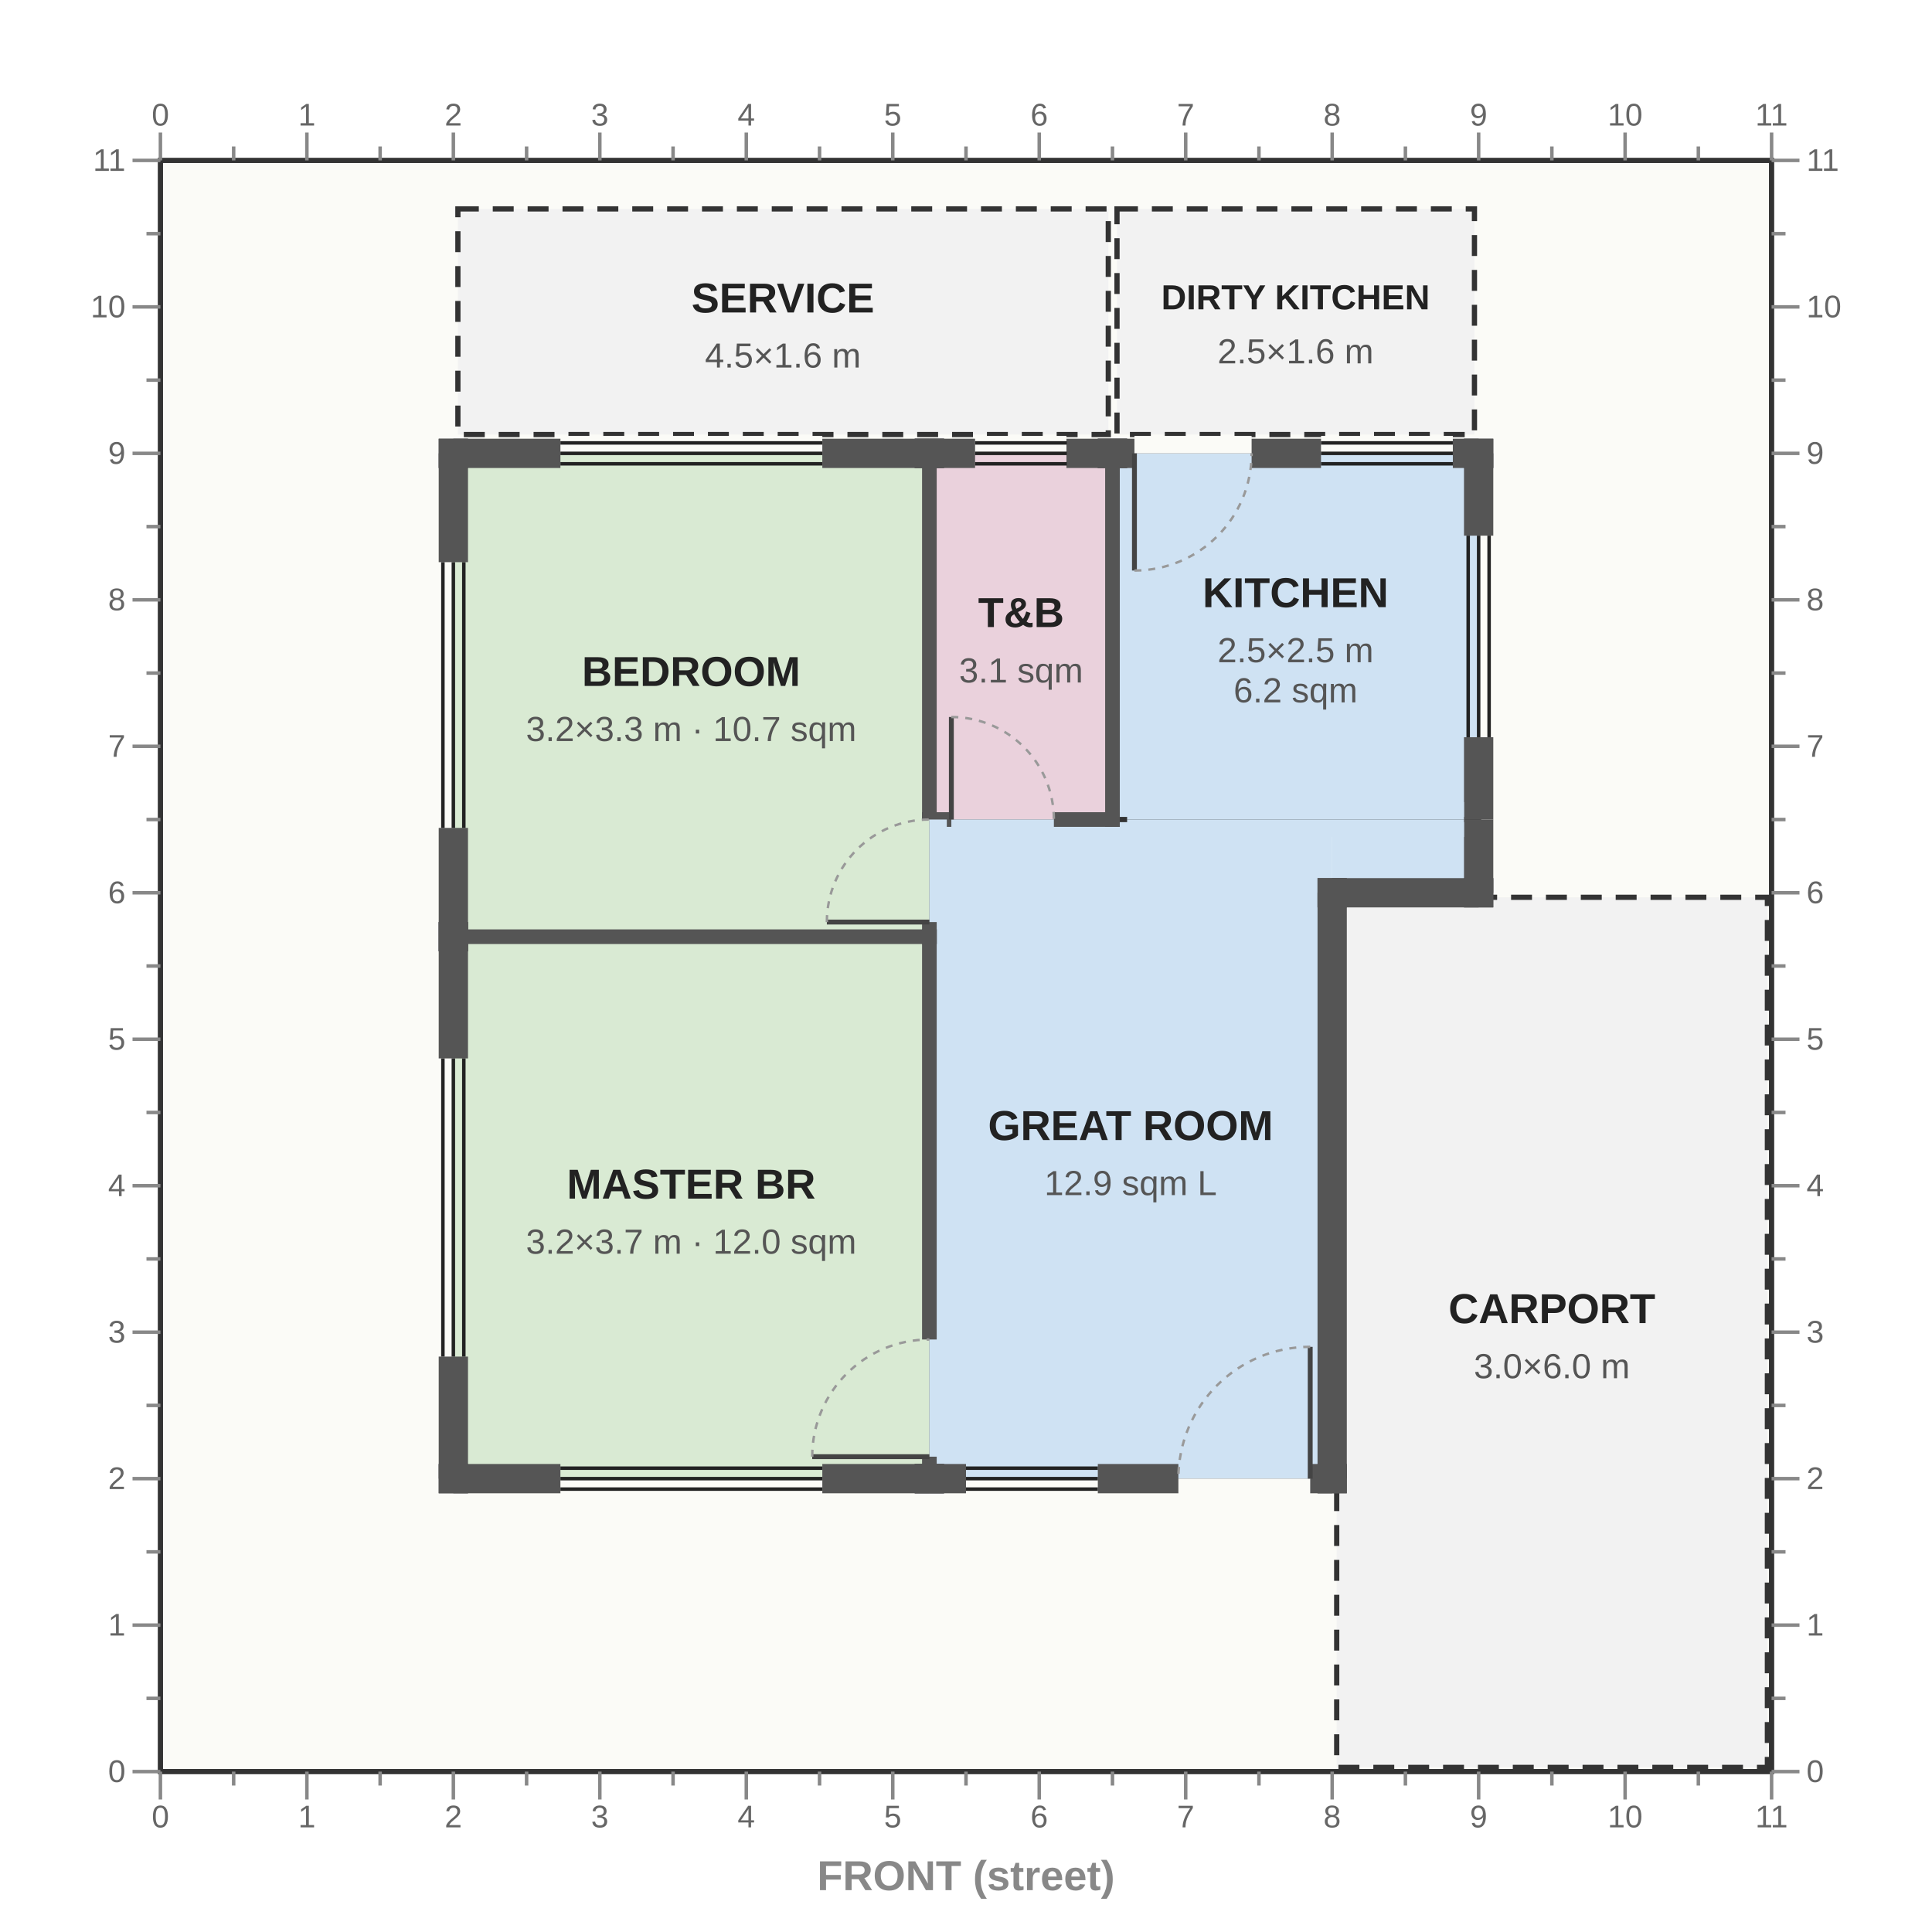
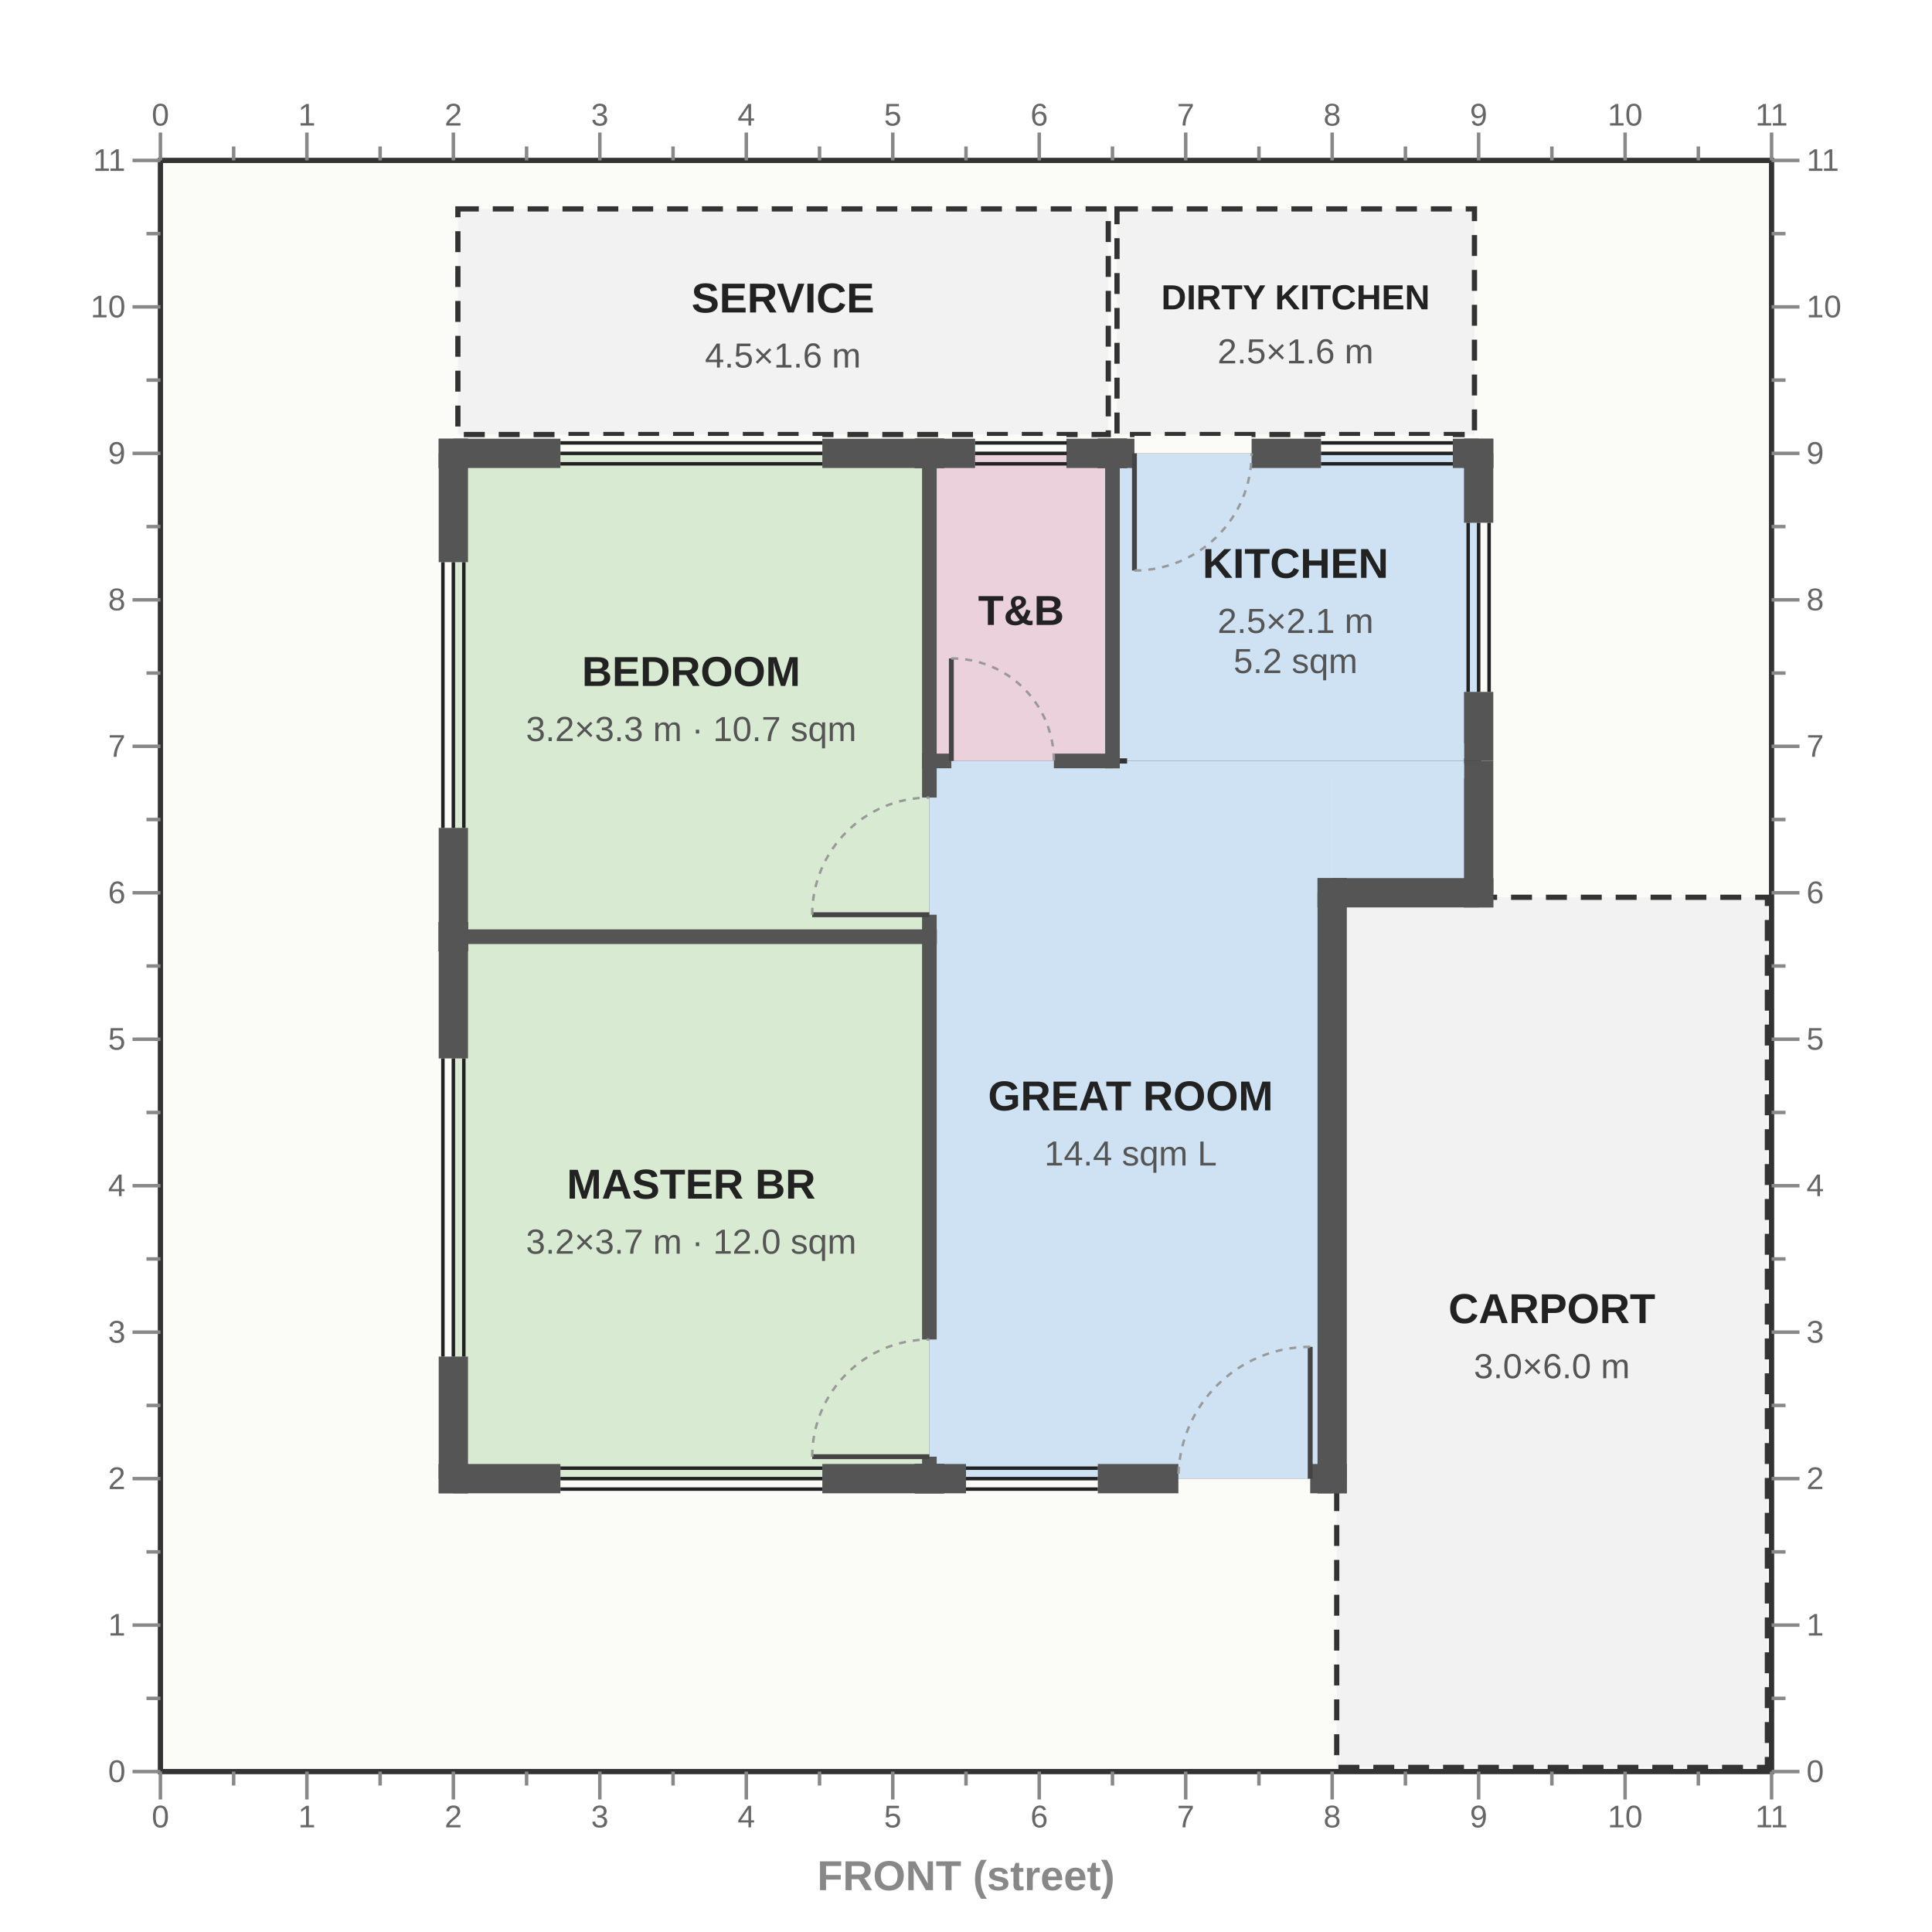
<svg xmlns="http://www.w3.org/2000/svg" width="554" height="554" viewBox="0 0 554 554">
  <rect x="0" y="0" width="554" height="554" fill="white" />
  <rect x="46.0" y="46.0" width="462.0" height="462.0" fill="#fbfbf7" stroke="#333" stroke-width="1.5" />
  <line x1="46.0" y1="46.0" x2="46.0" y2="38.0" stroke="#888" stroke-width="1" />
  <line x1="46.0" y1="508.0" x2="46.0" y2="516.0" stroke="#888" stroke-width="1" />
  <text x="46.0" y="36.0" text-anchor="middle" font-family="Arial" font-size="9" fill="#666">0</text>
  <text x="46.0" y="524.0" text-anchor="middle" font-family="Arial" font-size="9" fill="#666">0</text>
  <line x1="67.0" y1="46.0" x2="67.0" y2="42.0" stroke="#888" stroke-width="1" />
  <line x1="67.0" y1="508.0" x2="67.0" y2="512.0" stroke="#888" stroke-width="1" />
  <line x1="88.0" y1="46.0" x2="88.0" y2="38.0" stroke="#888" stroke-width="1" />
  <line x1="88.0" y1="508.0" x2="88.0" y2="516.0" stroke="#888" stroke-width="1" />
  <text x="88.0" y="36.0" text-anchor="middle" font-family="Arial" font-size="9" fill="#666">1</text>
  <text x="88.0" y="524.0" text-anchor="middle" font-family="Arial" font-size="9" fill="#666">1</text>
  <line x1="109.0" y1="46.0" x2="109.0" y2="42.0" stroke="#888" stroke-width="1" />
  <line x1="109.0" y1="508.0" x2="109.0" y2="512.0" stroke="#888" stroke-width="1" />
  <line x1="130.0" y1="46.0" x2="130.0" y2="38.0" stroke="#888" stroke-width="1" />
  <line x1="130.0" y1="508.0" x2="130.0" y2="516.0" stroke="#888" stroke-width="1" />
  <text x="130.0" y="36.0" text-anchor="middle" font-family="Arial" font-size="9" fill="#666">2</text>
  <text x="130.0" y="524.0" text-anchor="middle" font-family="Arial" font-size="9" fill="#666">2</text>
  <line x1="151.0" y1="46.0" x2="151.0" y2="42.0" stroke="#888" stroke-width="1" />
  <line x1="151.0" y1="508.0" x2="151.0" y2="512.0" stroke="#888" stroke-width="1" />
  <line x1="172.0" y1="46.0" x2="172.0" y2="38.0" stroke="#888" stroke-width="1" />
  <line x1="172.0" y1="508.0" x2="172.0" y2="516.0" stroke="#888" stroke-width="1" />
  <text x="172.0" y="36.0" text-anchor="middle" font-family="Arial" font-size="9" fill="#666">3</text>
  <text x="172.0" y="524.0" text-anchor="middle" font-family="Arial" font-size="9" fill="#666">3</text>
  <line x1="193.0" y1="46.0" x2="193.0" y2="42.0" stroke="#888" stroke-width="1" />
  <line x1="193.0" y1="508.0" x2="193.0" y2="512.0" stroke="#888" stroke-width="1" />
  <line x1="214.0" y1="46.0" x2="214.0" y2="38.0" stroke="#888" stroke-width="1" />
  <line x1="214.0" y1="508.0" x2="214.0" y2="516.0" stroke="#888" stroke-width="1" />
  <text x="214.0" y="36.0" text-anchor="middle" font-family="Arial" font-size="9" fill="#666">4</text>
  <text x="214.0" y="524.0" text-anchor="middle" font-family="Arial" font-size="9" fill="#666">4</text>
  <line x1="235.0" y1="46.0" x2="235.0" y2="42.0" stroke="#888" stroke-width="1" />
  <line x1="235.0" y1="508.0" x2="235.0" y2="512.0" stroke="#888" stroke-width="1" />
  <line x1="256.0" y1="46.0" x2="256.0" y2="38.0" stroke="#888" stroke-width="1" />
  <line x1="256.0" y1="508.0" x2="256.0" y2="516.0" stroke="#888" stroke-width="1" />
  <text x="256.0" y="36.0" text-anchor="middle" font-family="Arial" font-size="9" fill="#666">5</text>
  <text x="256.0" y="524.0" text-anchor="middle" font-family="Arial" font-size="9" fill="#666">5</text>
  <line x1="277.0" y1="46.0" x2="277.0" y2="42.0" stroke="#888" stroke-width="1" />
  <line x1="277.0" y1="508.0" x2="277.0" y2="512.0" stroke="#888" stroke-width="1" />
  <line x1="298.0" y1="46.0" x2="298.0" y2="38.0" stroke="#888" stroke-width="1" />
  <line x1="298.0" y1="508.0" x2="298.0" y2="516.0" stroke="#888" stroke-width="1" />
  <text x="298.0" y="36.0" text-anchor="middle" font-family="Arial" font-size="9" fill="#666">6</text>
  <text x="298.0" y="524.0" text-anchor="middle" font-family="Arial" font-size="9" fill="#666">6</text>
  <line x1="319.0" y1="46.0" x2="319.0" y2="42.0" stroke="#888" stroke-width="1" />
  <line x1="319.0" y1="508.0" x2="319.0" y2="512.0" stroke="#888" stroke-width="1" />
  <line x1="340.0" y1="46.0" x2="340.0" y2="38.0" stroke="#888" stroke-width="1" />
  <line x1="340.0" y1="508.0" x2="340.0" y2="516.0" stroke="#888" stroke-width="1" />
  <text x="340.0" y="36.0" text-anchor="middle" font-family="Arial" font-size="9" fill="#666">7</text>
  <text x="340.0" y="524.0" text-anchor="middle" font-family="Arial" font-size="9" fill="#666">7</text>
  <line x1="361.0" y1="46.0" x2="361.0" y2="42.0" stroke="#888" stroke-width="1" />
  <line x1="361.0" y1="508.0" x2="361.0" y2="512.0" stroke="#888" stroke-width="1" />
  <line x1="382.0" y1="46.0" x2="382.0" y2="38.0" stroke="#888" stroke-width="1" />
  <line x1="382.0" y1="508.0" x2="382.0" y2="516.0" stroke="#888" stroke-width="1" />
  <text x="382.0" y="36.0" text-anchor="middle" font-family="Arial" font-size="9" fill="#666">8</text>
  <text x="382.0" y="524.0" text-anchor="middle" font-family="Arial" font-size="9" fill="#666">8</text>
  <line x1="403.0" y1="46.0" x2="403.0" y2="42.0" stroke="#888" stroke-width="1" />
  <line x1="403.0" y1="508.0" x2="403.0" y2="512.0" stroke="#888" stroke-width="1" />
  <line x1="424.0" y1="46.0" x2="424.0" y2="38.0" stroke="#888" stroke-width="1" />
  <line x1="424.0" y1="508.0" x2="424.0" y2="516.0" stroke="#888" stroke-width="1" />
  <text x="424.0" y="36.0" text-anchor="middle" font-family="Arial" font-size="9" fill="#666">9</text>
  <text x="424.0" y="524.0" text-anchor="middle" font-family="Arial" font-size="9" fill="#666">9</text>
  <line x1="445.0" y1="46.0" x2="445.0" y2="42.0" stroke="#888" stroke-width="1" />
  <line x1="445.0" y1="508.0" x2="445.0" y2="512.0" stroke="#888" stroke-width="1" />
  <line x1="466.0" y1="46.0" x2="466.0" y2="38.0" stroke="#888" stroke-width="1" />
  <line x1="466.0" y1="508.0" x2="466.0" y2="516.0" stroke="#888" stroke-width="1" />
  <text x="466.0" y="36.0" text-anchor="middle" font-family="Arial" font-size="9" fill="#666">10</text>
  <text x="466.0" y="524.0" text-anchor="middle" font-family="Arial" font-size="9" fill="#666">10</text>
  <line x1="487.0" y1="46.0" x2="487.0" y2="42.0" stroke="#888" stroke-width="1" />
  <line x1="487.0" y1="508.0" x2="487.0" y2="512.0" stroke="#888" stroke-width="1" />
  <line x1="508.0" y1="46.0" x2="508.0" y2="38.0" stroke="#888" stroke-width="1" />
  <line x1="508.0" y1="508.0" x2="508.0" y2="516.0" stroke="#888" stroke-width="1" />
  <text x="508.0" y="36.0" text-anchor="middle" font-family="Arial" font-size="9" fill="#666">11</text>
  <text x="508.0" y="524.0" text-anchor="middle" font-family="Arial" font-size="9" fill="#666">11</text>
  <line x1="46.0" y1="508.0" x2="38.0" y2="508.0" stroke="#888" stroke-width="1" />
  <line x1="508.0" y1="508.0" x2="516.0" y2="508.0" stroke="#888" stroke-width="1" />
  <text x="36.0" y="511.0" text-anchor="end" font-family="Arial" font-size="9" fill="#666">0</text>
  <text x="518.0" y="511.0" text-anchor="start" font-family="Arial" font-size="9" fill="#666">0</text>
  <line x1="46.0" y1="487.0" x2="42.0" y2="487.0" stroke="#888" stroke-width="1" />
  <line x1="508.0" y1="487.0" x2="512.0" y2="487.0" stroke="#888" stroke-width="1" />
  <line x1="46.0" y1="466.0" x2="38.0" y2="466.0" stroke="#888" stroke-width="1" />
  <line x1="508.0" y1="466.0" x2="516.0" y2="466.0" stroke="#888" stroke-width="1" />
  <text x="36.0" y="469.0" text-anchor="end" font-family="Arial" font-size="9" fill="#666">1</text>
  <text x="518.0" y="469.0" text-anchor="start" font-family="Arial" font-size="9" fill="#666">1</text>
  <line x1="46.0" y1="445.0" x2="42.0" y2="445.0" stroke="#888" stroke-width="1" />
  <line x1="508.0" y1="445.0" x2="512.0" y2="445.0" stroke="#888" stroke-width="1" />
  <line x1="46.0" y1="424.0" x2="38.0" y2="424.0" stroke="#888" stroke-width="1" />
  <line x1="508.0" y1="424.0" x2="516.0" y2="424.0" stroke="#888" stroke-width="1" />
  <text x="36.0" y="427.0" text-anchor="end" font-family="Arial" font-size="9" fill="#666">2</text>
  <text x="518.0" y="427.0" text-anchor="start" font-family="Arial" font-size="9" fill="#666">2</text>
  <line x1="46.0" y1="403.0" x2="42.0" y2="403.0" stroke="#888" stroke-width="1" />
  <line x1="508.0" y1="403.0" x2="512.0" y2="403.0" stroke="#888" stroke-width="1" />
  <line x1="46.0" y1="382.0" x2="38.0" y2="382.0" stroke="#888" stroke-width="1" />
  <line x1="508.0" y1="382.0" x2="516.0" y2="382.0" stroke="#888" stroke-width="1" />
  <text x="36.0" y="385.0" text-anchor="end" font-family="Arial" font-size="9" fill="#666">3</text>
  <text x="518.0" y="385.0" text-anchor="start" font-family="Arial" font-size="9" fill="#666">3</text>
  <line x1="46.0" y1="361.0" x2="42.0" y2="361.0" stroke="#888" stroke-width="1" />
  <line x1="508.0" y1="361.0" x2="512.0" y2="361.0" stroke="#888" stroke-width="1" />
  <line x1="46.0" y1="340.0" x2="38.0" y2="340.0" stroke="#888" stroke-width="1" />
  <line x1="508.0" y1="340.0" x2="516.0" y2="340.0" stroke="#888" stroke-width="1" />
  <text x="36.0" y="343.0" text-anchor="end" font-family="Arial" font-size="9" fill="#666">4</text>
  <text x="518.0" y="343.0" text-anchor="start" font-family="Arial" font-size="9" fill="#666">4</text>
  <line x1="46.0" y1="319.0" x2="42.0" y2="319.0" stroke="#888" stroke-width="1" />
  <line x1="508.0" y1="319.0" x2="512.0" y2="319.0" stroke="#888" stroke-width="1" />
  <line x1="46.0" y1="298.0" x2="38.0" y2="298.0" stroke="#888" stroke-width="1" />
  <line x1="508.0" y1="298.0" x2="516.0" y2="298.0" stroke="#888" stroke-width="1" />
  <text x="36.0" y="301.0" text-anchor="end" font-family="Arial" font-size="9" fill="#666">5</text>
  <text x="518.0" y="301.0" text-anchor="start" font-family="Arial" font-size="9" fill="#666">5</text>
  <line x1="46.0" y1="277.0" x2="42.0" y2="277.0" stroke="#888" stroke-width="1" />
  <line x1="508.0" y1="277.0" x2="512.0" y2="277.0" stroke="#888" stroke-width="1" />
  <line x1="46.0" y1="256.0" x2="38.0" y2="256.0" stroke="#888" stroke-width="1" />
  <line x1="508.0" y1="256.0" x2="516.0" y2="256.0" stroke="#888" stroke-width="1" />
  <text x="36.0" y="259.0" text-anchor="end" font-family="Arial" font-size="9" fill="#666">6</text>
  <text x="518.0" y="259.0" text-anchor="start" font-family="Arial" font-size="9" fill="#666">6</text>
  <line x1="46.0" y1="235.0" x2="42.0" y2="235.0" stroke="#888" stroke-width="1" />
  <line x1="508.0" y1="235.0" x2="512.0" y2="235.0" stroke="#888" stroke-width="1" />
  <line x1="46.0" y1="214.0" x2="38.0" y2="214.0" stroke="#888" stroke-width="1" />
  <line x1="508.0" y1="214.0" x2="516.0" y2="214.0" stroke="#888" stroke-width="1" />
  <text x="36.0" y="217.0" text-anchor="end" font-family="Arial" font-size="9" fill="#666">7</text>
  <text x="518.0" y="217.0" text-anchor="start" font-family="Arial" font-size="9" fill="#666">7</text>
  <line x1="46.0" y1="193.0" x2="42.0" y2="193.0" stroke="#888" stroke-width="1" />
  <line x1="508.0" y1="193.0" x2="512.0" y2="193.0" stroke="#888" stroke-width="1" />
  <line x1="46.0" y1="172.0" x2="38.0" y2="172.0" stroke="#888" stroke-width="1" />
  <line x1="508.0" y1="172.0" x2="516.0" y2="172.0" stroke="#888" stroke-width="1" />
  <text x="36.0" y="175.0" text-anchor="end" font-family="Arial" font-size="9" fill="#666">8</text>
  <text x="518.0" y="175.0" text-anchor="start" font-family="Arial" font-size="9" fill="#666">8</text>
  <line x1="46.0" y1="151.0" x2="42.0" y2="151.0" stroke="#888" stroke-width="1" />
  <line x1="508.0" y1="151.0" x2="512.0" y2="151.0" stroke="#888" stroke-width="1" />
  <line x1="46.0" y1="130.0" x2="38.0" y2="130.0" stroke="#888" stroke-width="1" />
  <line x1="508.0" y1="130.0" x2="516.0" y2="130.0" stroke="#888" stroke-width="1" />
  <text x="36.0" y="133.0" text-anchor="end" font-family="Arial" font-size="9" fill="#666">9</text>
  <text x="518.0" y="133.0" text-anchor="start" font-family="Arial" font-size="9" fill="#666">9</text>
  <line x1="46.0" y1="109.0" x2="42.0" y2="109.0" stroke="#888" stroke-width="1" />
  <line x1="508.0" y1="109.0" x2="512.0" y2="109.0" stroke="#888" stroke-width="1" />
  <line x1="46.0" y1="88.0" x2="38.0" y2="88.0" stroke="#888" stroke-width="1" />
  <line x1="508.0" y1="88.0" x2="516.0" y2="88.0" stroke="#888" stroke-width="1" />
  <text x="36.0" y="91.0" text-anchor="end" font-family="Arial" font-size="9" fill="#666">10</text>
  <text x="518.0" y="91.0" text-anchor="start" font-family="Arial" font-size="9" fill="#666">10</text>
  <line x1="46.0" y1="67.0" x2="42.0" y2="67.0" stroke="#888" stroke-width="1" />
  <line x1="508.0" y1="67.0" x2="512.0" y2="67.0" stroke="#888" stroke-width="1" />
  <line x1="46.0" y1="46.0" x2="38.0" y2="46.0" stroke="#888" stroke-width="1" />
  <line x1="508.0" y1="46.0" x2="516.0" y2="46.0" stroke="#888" stroke-width="1" />
  <text x="36.0" y="49.0" text-anchor="end" font-family="Arial" font-size="9" fill="#666">11</text>
  <text x="518.0" y="49.0" text-anchor="start" font-family="Arial" font-size="9" fill="#666">11</text>
  <rect x="130.0" y="130.0" width="294.0" height="294.0" fill="none" stroke="#9aa" stroke-width="1" stroke-dasharray="3 3" />
  <rect x="383.3" y="257.3" width="123.5" height="249.5" fill="#f2f2f2" stroke="#333" stroke-width="1.5" stroke-dasharray="6 4" />
  <text x="445.0" y="379.4" text-anchor="middle" font-family="Arial" font-size="12" font-weight="bold" fill="#222">CARPORT</text>
  <text x="445.0" y="395.2" text-anchor="middle" font-family="Arial" font-size="10" fill="#555">3.0×6.0 m</text>
  <rect x="320.3" y="59.9" width="102.5" height="64.7" fill="#f2f2f2" stroke="#333" stroke-width="1.5" stroke-dasharray="6 4" />
  <text x="371.5" y="88.7" text-anchor="middle" font-family="Arial" font-size="10" font-weight="bold" fill="#222">DIRTY KITCHEN</text>
  <text x="371.5" y="104.2" text-anchor="middle" font-family="Arial" font-size="10" fill="#555">2.5×1.6 m</text>
  <rect x="131.3" y="59.9" width="186.5" height="64.7" fill="#f2f2f2" stroke="#333" stroke-width="1.5" stroke-dasharray="6 4" />
  <text x="224.5" y="89.6" text-anchor="middle" font-family="Arial" font-size="12" font-weight="bold" fill="#222">SERVICE</text>
  <text x="224.5" y="105.4" text-anchor="middle" font-family="Arial" font-size="10" fill="#555">4.5×1.6 m</text>
  <rect x="130.0" y="268.6" width="136.5" height="155.4" fill="#d9ead3" stroke="#333" stroke-width="1.5" />
  <text x="198.2" y="343.7" text-anchor="middle" font-family="Arial" font-size="12" font-weight="bold" fill="#222">MASTER BR</text>
  <text x="198.2" y="359.5" text-anchor="middle" font-family="Arial" font-size="10" fill="#555">3.2×3.7 m · 12.0 sqm</text>
  <rect x="130.0" y="130.0" width="136.5" height="138.6" fill="#d9ead3" stroke="#333" stroke-width="1.5" />
  <text x="198.2" y="196.7" text-anchor="middle" font-family="Arial" font-size="12" font-weight="bold" fill="#222">BEDROOM</text>
  <text x="198.2" y="212.5" text-anchor="middle" font-family="Arial" font-size="10" fill="#555">3.2×3.3 m · 10.7 sqm</text>
-   <rect x="266.5" y="130.0" width="52.5" height="105.0" fill="#ead1dc" stroke="#333" stroke-width="1.5" />
-   <text x="292.8" y="179.8" text-anchor="middle" font-family="Arial" font-size="12" font-weight="bold" fill="#222">T&amp;B</text>
-   <text x="292.8" y="195.7" text-anchor="middle" font-family="Arial" font-size="10" fill="#555">3.1 sqm</text>
-   <rect x="266.5" y="235.0" width="115.5" height="189.0" fill="#cfe2f3" stroke="none" />
-   <rect x="382.0" y="235.0" width="42.0" height="21.0" fill="#cfe2f3" stroke="none" />
-   <text x="324.2" y="326.9" text-anchor="middle" font-family="Arial" font-size="12" font-weight="bold" fill="#222">GREAT ROOM</text>
-   <text x="324.2" y="342.7" text-anchor="middle" font-family="Arial" font-size="10" fill="#555">12.9 sqm L</text>
-   <rect x="319.0" y="130.0" width="105.0" height="105.0" fill="#cfe2f3" stroke="#333" stroke-width="1.5" />
-   <text x="371.5" y="174.1" text-anchor="middle" font-family="Arial" font-size="12" font-weight="bold" fill="#222">KITCHEN</text>
-   <text x="371.5" y="189.9" text-anchor="middle" font-family="Arial" font-size="10" fill="#555">2.5×2.5 m</text>
-   <text x="371.5" y="201.4" text-anchor="middle" font-family="Arial" font-size="10" fill="#555">6.2 sqm</text>
+   <rect x="266.5" y="130.0" width="52.5" height="88.2" fill="#ead1dc" stroke="#333" stroke-width="1.5" />
+   <text x="292.8" y="179.2" text-anchor="middle" font-family="Arial" font-size="12" font-weight="bold" fill="#222">T&amp;B</text>
+   <rect x="266.5" y="218.2" width="115.5" height="205.8" fill="#cfe2f3" stroke="none" />
+   <rect x="382.0" y="218.2" width="42.0" height="37.8" fill="#cfe2f3" stroke="none" />
+   <text x="324.2" y="318.4" text-anchor="middle" font-family="Arial" font-size="12" font-weight="bold" fill="#222">GREAT ROOM</text>
+   <text x="324.2" y="334.2" text-anchor="middle" font-family="Arial" font-size="10" fill="#555">14.4 sqm L</text>
+   <rect x="319.0" y="130.0" width="105.0" height="88.2" fill="#cfe2f3" stroke="#333" stroke-width="1.5" />
+   <text x="371.5" y="165.7" text-anchor="middle" font-family="Arial" font-size="12" font-weight="bold" fill="#222">KITCHEN</text>
+   <text x="371.5" y="181.5" text-anchor="middle" font-family="Arial" font-size="10" fill="#555">2.5×2.1 m</text>
+   <text x="371.5" y="193.0" text-anchor="middle" font-family="Arial" font-size="10" fill="#555">5.2 sqm</text>
  <text x="277.0" y="542.0" text-anchor="middle" font-family="Arial" font-size="12" font-weight="bold" fill="#888">FRONT (street)</text>
  <rect x="130.00" y="266.50" width="136.50" height="4.20" fill="#555" stroke="none" />
  <rect x="264.40" y="268.60" width="4.20" height="155.40" fill="#555" stroke="none" />
-   <rect x="264.40" y="130.00" width="4.20" height="105.00" fill="#555" stroke="none" />
-   <rect x="264.40" y="235.00" width="4.20" height="33.60" fill="#555" stroke="none" />
-   <rect x="266.50" y="232.90" width="52.50" height="4.20" fill="#555" stroke="none" />
-   <rect x="316.90" y="130.00" width="4.20" height="105.00" fill="#555" stroke="none" />
+   <rect x="264.40" y="130.00" width="4.20" height="88.20" fill="#555" stroke="none" />
+   <rect x="264.40" y="218.20" width="4.20" height="50.40" fill="#555" stroke="none" />
+   <rect x="266.50" y="216.10" width="52.50" height="4.20" fill="#555" stroke="none" />
+   <rect x="316.90" y="130.00" width="4.20" height="88.20" fill="#555" stroke="none" />
  <rect x="377.80" y="256.00" width="8.40" height="168.00" fill="#555" stroke="none" />
  <rect x="382.00" y="251.80" width="42.00" height="8.40" fill="#555" stroke="none" />
  <rect x="130.00" y="419.80" width="136.50" height="8.40" fill="#555" stroke="none" />
  <rect x="125.80" y="268.60" width="8.40" height="155.40" fill="#555" stroke="none" />
  <rect x="130.00" y="125.80" width="136.50" height="8.40" fill="#555" stroke="none" />
  <rect x="125.80" y="130.00" width="8.40" height="138.60" fill="#555" stroke="none" />
  <rect x="266.50" y="125.80" width="52.50" height="8.40" fill="#555" stroke="none" />
  <rect x="266.50" y="419.80" width="115.50" height="8.40" fill="#555" stroke="none" />
-   <rect x="419.80" y="235.00" width="8.40" height="21.00" fill="#555" stroke="none" />
+   <rect x="419.80" y="218.20" width="8.40" height="37.80" fill="#555" stroke="none" />
  <rect x="319.00" y="125.80" width="105.00" height="8.40" fill="#555" stroke="none" />
-   <rect x="419.80" y="130.00" width="8.40" height="105.00" fill="#555" stroke="none" />
+   <rect x="419.80" y="130.00" width="8.40" height="88.20" fill="#555" stroke="none" />
  <rect x="125.80" y="264.40" width="8.40" height="8.40" fill="#555" stroke="none" />
  <rect x="264.40" y="266.50" width="4.20" height="4.20" fill="#555" stroke="none" />
  <rect x="262.30" y="419.80" width="8.40" height="8.40" fill="#555" stroke="none" />
  <rect x="264.40" y="266.50" width="4.20" height="4.20" fill="#555" stroke="none" />
-   <rect x="264.40" y="232.90" width="4.20" height="4.20" fill="#555" stroke="none" />
+   <rect x="264.40" y="216.10" width="4.20" height="4.20" fill="#555" stroke="none" />
  <rect x="262.30" y="125.80" width="8.40" height="8.40" fill="#555" stroke="none" />
  <rect x="264.40" y="266.50" width="4.20" height="4.20" fill="#555" stroke="none" />
-   <rect x="264.40" y="232.90" width="4.20" height="4.20" fill="#555" stroke="none" />
-   <rect x="264.40" y="232.90" width="4.20" height="4.20" fill="#555" stroke="none" />
-   <rect x="316.90" y="232.90" width="4.20" height="4.20" fill="#555" stroke="none" />
-   <rect x="316.90" y="232.90" width="4.20" height="4.20" fill="#555" stroke="none" />
+   <rect x="264.40" y="216.10" width="4.20" height="4.20" fill="#555" stroke="none" />
+   <rect x="264.40" y="216.10" width="4.20" height="4.20" fill="#555" stroke="none" />
+   <rect x="316.90" y="216.10" width="4.20" height="4.20" fill="#555" stroke="none" />
+   <rect x="316.90" y="216.10" width="4.20" height="4.20" fill="#555" stroke="none" />
  <rect x="314.80" y="125.80" width="8.40" height="8.40" fill="#555" stroke="none" />
  <rect x="377.80" y="419.80" width="8.40" height="8.40" fill="#555" stroke="none" />
  <rect x="377.80" y="251.80" width="8.40" height="8.40" fill="#555" stroke="none" />
  <rect x="377.80" y="251.80" width="8.40" height="8.40" fill="#555" stroke="none" />
  <rect x="419.80" y="251.80" width="8.40" height="8.40" fill="#555" stroke="none" />
  <rect x="125.80" y="419.80" width="8.40" height="8.40" fill="#555" stroke="none" />
  <rect x="262.30" y="419.80" width="8.40" height="8.40" fill="#555" stroke="none" />
  <rect x="125.80" y="419.80" width="8.40" height="8.40" fill="#555" stroke="none" />
  <rect x="125.80" y="264.40" width="8.40" height="8.40" fill="#555" stroke="none" />
  <rect x="125.80" y="125.80" width="8.40" height="8.40" fill="#555" stroke="none" />
  <rect x="262.30" y="125.80" width="8.40" height="8.40" fill="#555" stroke="none" />
  <rect x="125.80" y="264.40" width="8.40" height="8.40" fill="#555" stroke="none" />
  <rect x="125.80" y="125.80" width="8.40" height="8.40" fill="#555" stroke="none" />
  <rect x="262.30" y="125.80" width="8.40" height="8.40" fill="#555" stroke="none" />
  <rect x="314.80" y="125.80" width="8.40" height="8.40" fill="#555" stroke="none" />
  <rect x="262.30" y="419.80" width="8.40" height="8.40" fill="#555" stroke="none" />
  <rect x="377.80" y="419.80" width="8.40" height="8.40" fill="#555" stroke="none" />
  <rect x="419.80" y="251.80" width="8.40" height="8.40" fill="#555" stroke="none" />
  <rect x="314.80" y="125.80" width="8.40" height="8.40" fill="#555" stroke="none" />
  <rect x="419.80" y="125.80" width="8.40" height="8.40" fill="#555" stroke="none" />
  <rect x="419.80" y="125.80" width="8.40" height="8.40" fill="#555" stroke="none" />
-   <rect x="323.2" y="230.0" width="96.6" height="5.0" fill="#cfe2f3" stroke="none" />
-   <rect x="323.2" y="235.0" width="96.6" height="5.0" fill="#cfe2f3" stroke="none" />
+   <rect x="323.2" y="213.2" width="96.6" height="5.0" fill="#cfe2f3" stroke="none" />
+   <rect x="323.2" y="218.2" width="96.6" height="5.0" fill="#cfe2f3" stroke="none" />
  <rect x="261.5" y="384.1" width="5.0" height="33.6" fill="#d9ead3" stroke="none" />
  <rect x="266.5" y="384.1" width="5.0" height="33.6" fill="#cfe2f3" stroke="none" />
  <line x1="266.5" y1="417.7" x2="232.9" y2="417.7" stroke="#444" stroke-width="1.4" />
  <path d="M 232.9 417.7 A 33.6 33.6 0 0 1 266.5 384.1" fill="none" stroke="#999" stroke-width="0.7" stroke-dasharray="2 2" />
-   <rect x="261.5" y="235.0" width="5.0" height="29.4" fill="#d9ead3" stroke="none" />
-   <rect x="266.5" y="235.0" width="5.0" height="29.4" fill="#cfe2f3" stroke="none" />
-   <line x1="266.5" y1="264.4" x2="237.1" y2="264.4" stroke="#444" stroke-width="1.4" />
-   <path d="M 237.1 264.4 A 29.4 29.4 0 0 1 266.5 235.0" fill="none" stroke="#999" stroke-width="0.7" stroke-dasharray="2 2" />
-   <rect x="272.8" y="230.0" width="29.4" height="5.0" fill="#ead1dc" stroke="none" />
-   <rect x="272.8" y="235.0" width="29.4" height="5.0" fill="#cfe2f3" stroke="none" />
-   <line x1="272.8" y1="235.0" x2="272.8" y2="205.6" stroke="#444" stroke-width="1.4" />
-   <path d="M 272.8 205.6 A 29.4 29.4 0 0 1 302.2 235.0" fill="none" stroke="#999" stroke-width="0.7" stroke-dasharray="2 2" />
+   <rect x="261.5" y="228.7" width="5.0" height="33.6" fill="#d9ead3" stroke="none" />
+   <rect x="266.5" y="228.7" width="5.0" height="33.6" fill="#cfe2f3" stroke="none" />
+   <line x1="266.5" y1="262.3" x2="232.9" y2="262.3" stroke="#444" stroke-width="1.4" />
+   <path d="M 232.9 262.3 A 33.6 33.6 0 0 1 266.5 228.7" fill="none" stroke="#999" stroke-width="0.7" stroke-dasharray="2 2" />
+   <rect x="272.8" y="213.2" width="29.4" height="5.0" fill="#ead1dc" stroke="none" />
+   <rect x="272.8" y="218.2" width="29.4" height="5.0" fill="#cfe2f3" stroke="none" />
+   <line x1="272.8" y1="218.2" x2="272.8" y2="188.8" stroke="#444" stroke-width="1.4" />
+   <path d="M 272.8 188.8 A 29.4 29.4 0 0 1 302.2 218.2" fill="none" stroke="#999" stroke-width="0.7" stroke-dasharray="2 2" />
  <rect x="337.9" y="419.0" width="37.8" height="5.0" fill="#cfe2f3" stroke="none" />
  <rect x="337.9" y="424.0" width="37.8" height="5.0" fill="#fbfbf7" stroke="none" />
  <line x1="375.7" y1="424.0" x2="375.7" y2="386.2" stroke="#444" stroke-width="1.4" />
  <path d="M 375.7 386.2 A 37.8 37.8 0 0 0 337.9 424.0" fill="none" stroke="#999" stroke-width="0.7" stroke-dasharray="2 2" />
  <rect x="325.3" y="130.0" width="33.6" height="5.0" fill="#cfe2f3" stroke="none" />
  <rect x="325.3" y="125.0" width="33.6" height="5.0" fill="#fbfbf7" stroke="none" />
  <line x1="325.3" y1="130.0" x2="325.3" y2="163.6" stroke="#444" stroke-width="1.4" />
  <path d="M 325.3 163.6 A 33.6 33.6 0 0 0 358.9 130.0" fill="none" stroke="#999" stroke-width="0.7" stroke-dasharray="2 2" />
  <rect x="130.0" y="303.5" width="5.0" height="85.5" fill="#d9ead3" stroke="none" />
  <rect x="125.0" y="303.5" width="5.0" height="85.5" fill="#fbfbf7" stroke="none" />
  <line x1="127.0" y1="389.0" x2="127.0" y2="303.5" stroke="#222" stroke-width="1.0" />
  <line x1="130.0" y1="389.0" x2="130.0" y2="303.5" stroke="#222" stroke-width="1.0" />
  <line x1="133.0" y1="389.0" x2="133.0" y2="303.5" stroke="#222" stroke-width="1.0" />
  <rect x="160.7" y="419.0" width="75.1" height="5.0" fill="#d9ead3" stroke="none" />
  <rect x="160.7" y="424.0" width="75.1" height="5.0" fill="#fbfbf7" stroke="none" />
  <line x1="160.7" y1="421.0" x2="235.8" y2="421.0" stroke="#222" stroke-width="1.0" />
  <line x1="160.7" y1="424.0" x2="235.8" y2="424.0" stroke="#222" stroke-width="1.0" />
  <line x1="160.7" y1="427.0" x2="235.8" y2="427.0" stroke="#222" stroke-width="1.0" />
  <rect x="130.0" y="161.2" width="5.0" height="76.2" fill="#d9ead3" stroke="none" />
  <rect x="125.0" y="161.2" width="5.0" height="76.2" fill="#fbfbf7" stroke="none" />
  <line x1="127.0" y1="237.4" x2="127.0" y2="161.2" stroke="#222" stroke-width="1.0" />
  <line x1="130.0" y1="237.4" x2="130.0" y2="161.2" stroke="#222" stroke-width="1.0" />
  <line x1="133.0" y1="237.4" x2="133.0" y2="161.2" stroke="#222" stroke-width="1.0" />
  <rect x="160.7" y="130.0" width="75.1" height="5.0" fill="#d9ead3" stroke="none" />
  <rect x="160.7" y="125.0" width="75.1" height="5.0" fill="#fbfbf7" stroke="none" />
  <line x1="160.7" y1="127.0" x2="235.8" y2="127.0" stroke="#222" stroke-width="1.0" />
  <line x1="160.7" y1="130.0" x2="235.8" y2="130.0" stroke="#222" stroke-width="1.0" />
  <line x1="160.7" y1="133.0" x2="235.8" y2="133.0" stroke="#222" stroke-width="1.0" />
  <rect x="279.6" y="130.0" width="26.2" height="5.0" fill="#ead1dc" stroke="none" />
  <rect x="279.6" y="125.0" width="26.2" height="5.0" fill="#fbfbf7" stroke="none" />
  <line x1="279.6" y1="127.0" x2="305.9" y2="127.0" stroke="#222" stroke-width="1.0" />
  <line x1="279.6" y1="130.0" x2="305.9" y2="130.0" stroke="#222" stroke-width="1.0" />
  <line x1="279.6" y1="133.0" x2="305.9" y2="133.0" stroke="#222" stroke-width="1.0" />
  <rect x="277.0" y="419.0" width="37.8" height="5.0" fill="#cfe2f3" stroke="none" />
  <rect x="277.0" y="424.0" width="37.8" height="5.0" fill="#fbfbf7" stroke="none" />
  <line x1="277.0" y1="421.0" x2="314.8" y2="421.0" stroke="#222" stroke-width="1.0" />
  <line x1="277.0" y1="424.0" x2="314.8" y2="424.0" stroke="#222" stroke-width="1.0" />
  <line x1="277.0" y1="427.0" x2="314.8" y2="427.0" stroke="#222" stroke-width="1.0" />
-   <rect x="419.0" y="153.6" width="5.0" height="57.8" fill="#cfe2f3" stroke="none" />
-   <rect x="424.0" y="153.6" width="5.0" height="57.8" fill="#fbfbf7" stroke="none" />
-   <line x1="421.0" y1="211.4" x2="421.0" y2="153.6" stroke="#222" stroke-width="1.0" />
-   <line x1="424.0" y1="211.4" x2="424.0" y2="153.6" stroke="#222" stroke-width="1.0" />
-   <line x1="427.0" y1="211.4" x2="427.0" y2="153.6" stroke="#222" stroke-width="1.0" />
+   <rect x="419.0" y="149.9" width="5.0" height="48.5" fill="#cfe2f3" stroke="none" />
+   <rect x="424.0" y="149.9" width="5.0" height="48.5" fill="#fbfbf7" stroke="none" />
+   <line x1="421.0" y1="198.4" x2="421.0" y2="149.9" stroke="#222" stroke-width="1.0" />
+   <line x1="424.0" y1="198.4" x2="424.0" y2="149.9" stroke="#222" stroke-width="1.0" />
+   <line x1="427.0" y1="198.4" x2="427.0" y2="149.9" stroke="#222" stroke-width="1.0" />
  <rect x="378.8" y="130.0" width="37.8" height="5.0" fill="#cfe2f3" stroke="none" />
  <rect x="378.8" y="125.0" width="37.8" height="5.0" fill="#fbfbf7" stroke="none" />
  <line x1="378.8" y1="127.0" x2="416.6" y2="127.0" stroke="#222" stroke-width="1.0" />
  <line x1="378.8" y1="130.0" x2="416.6" y2="130.0" stroke="#222" stroke-width="1.0" />
  <line x1="378.8" y1="133.0" x2="416.6" y2="133.0" stroke="#222" stroke-width="1.0" />
</svg>
